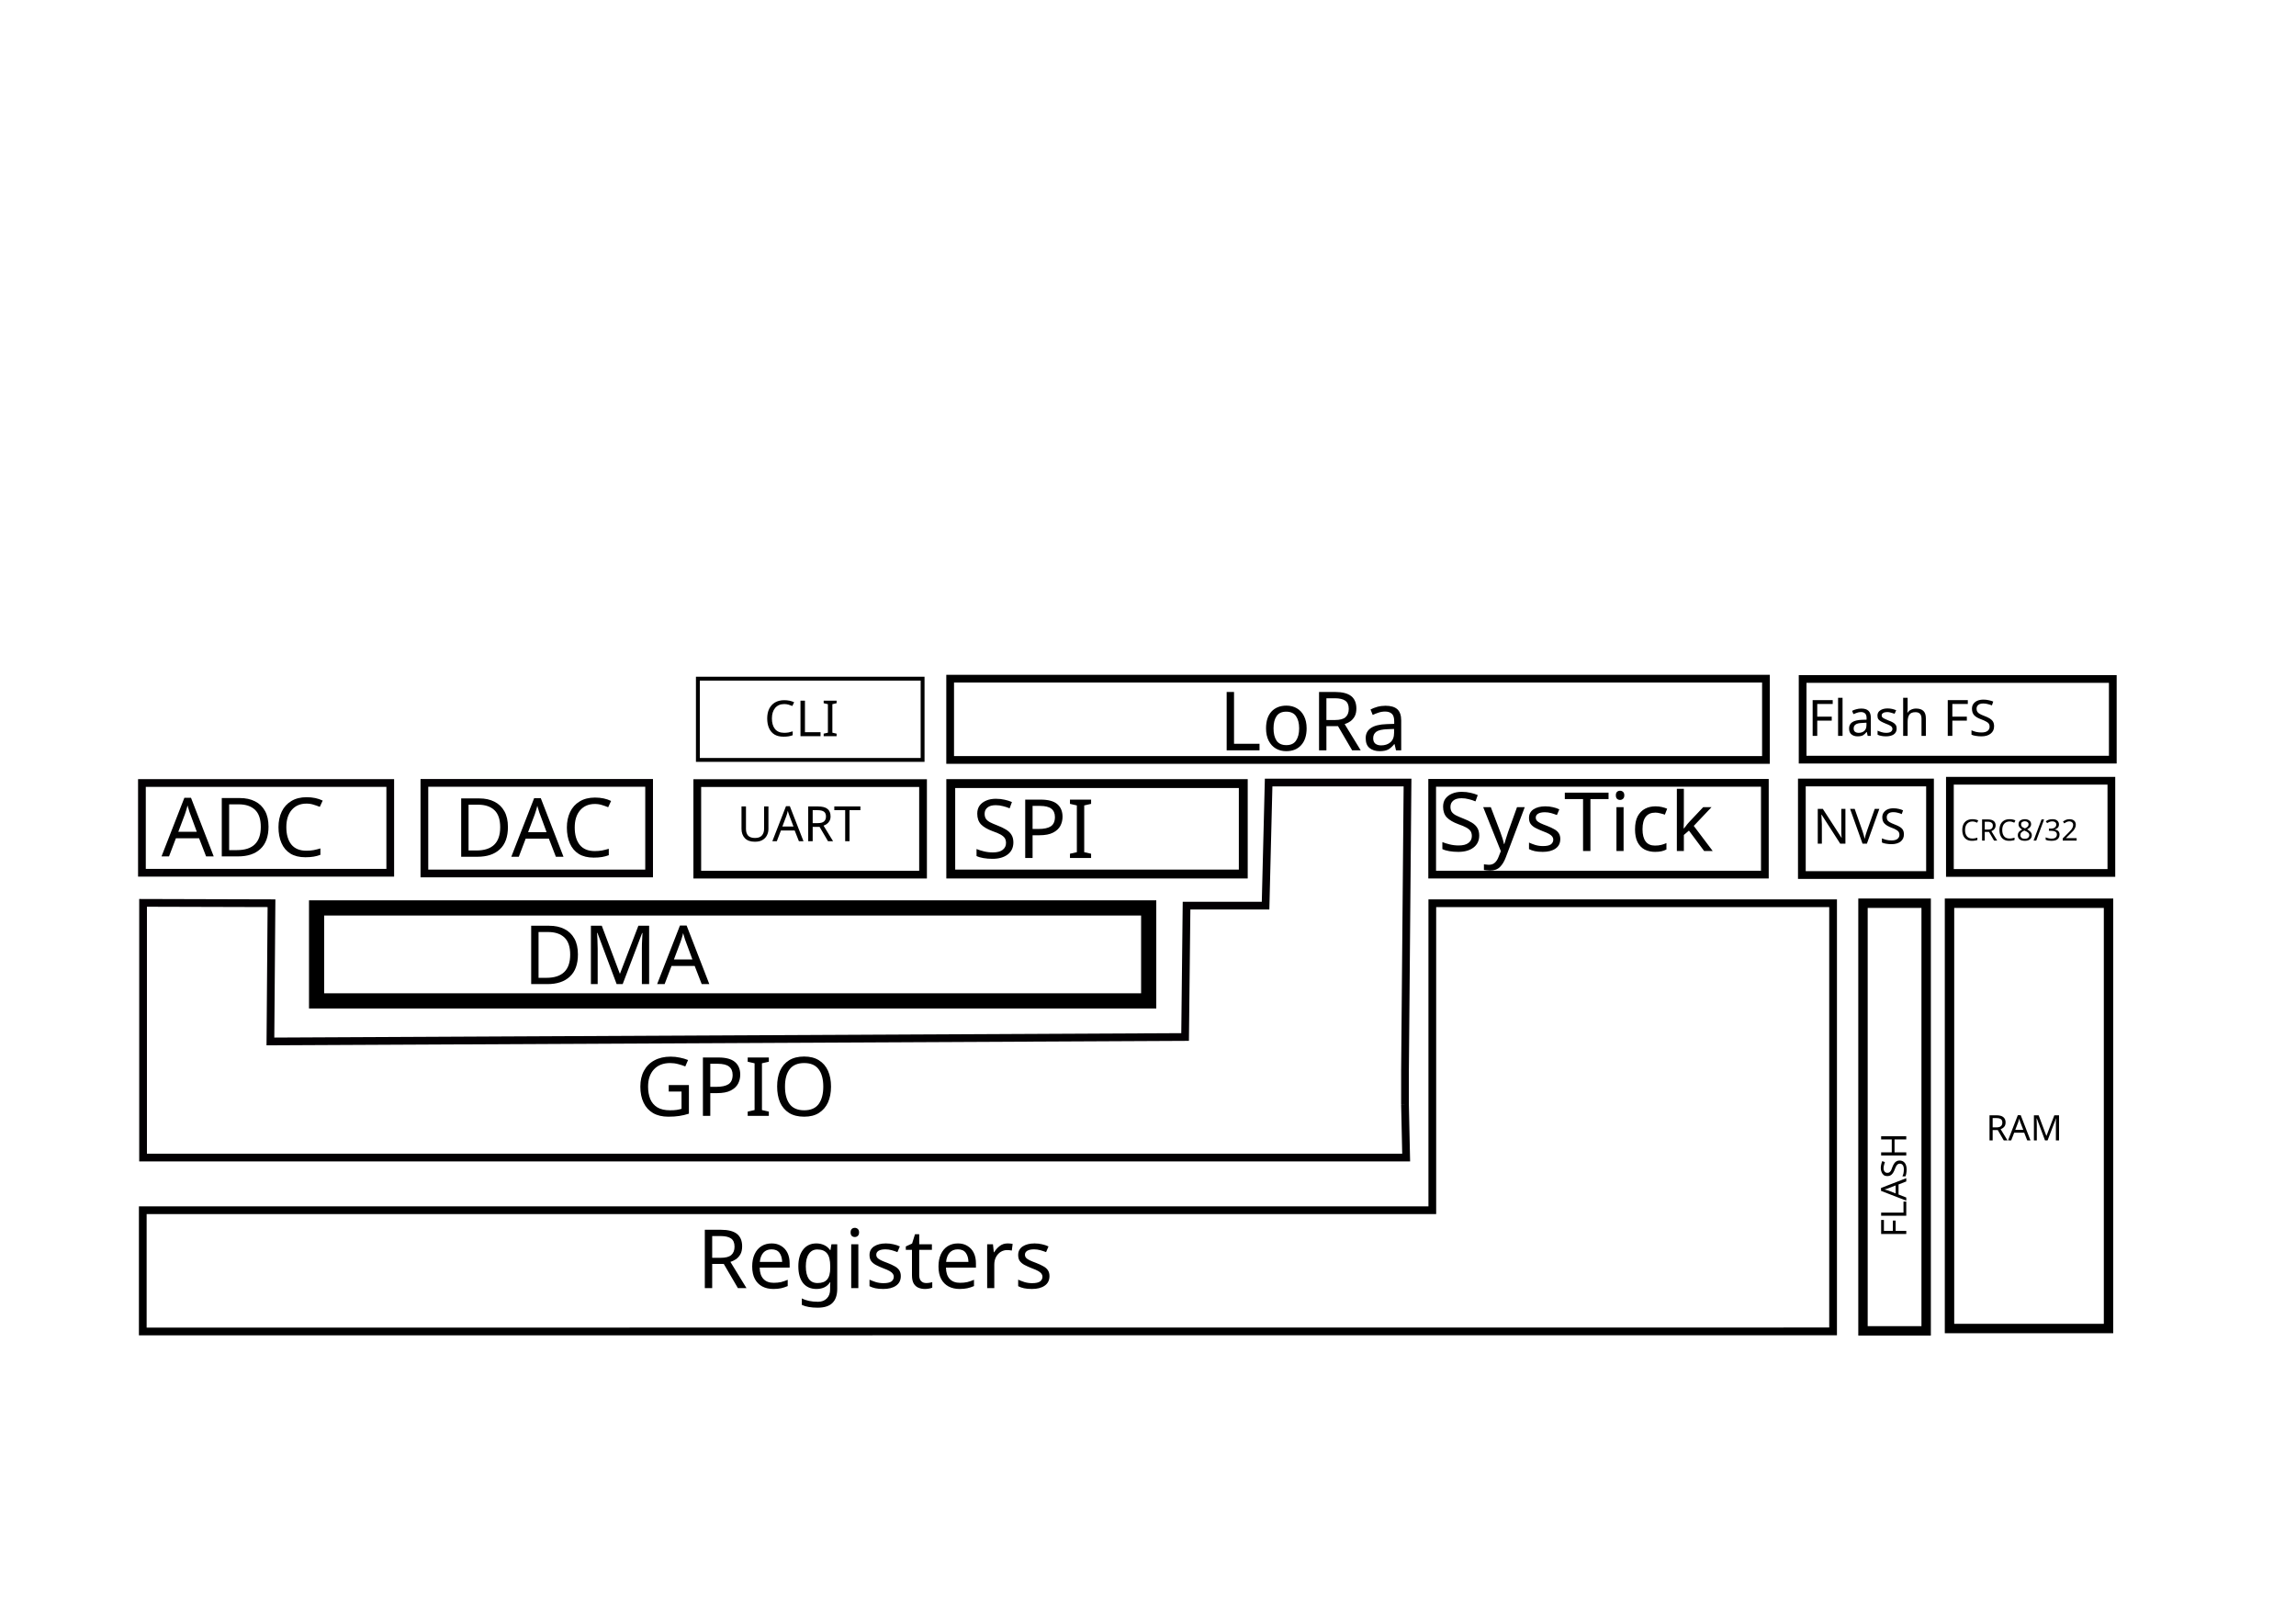
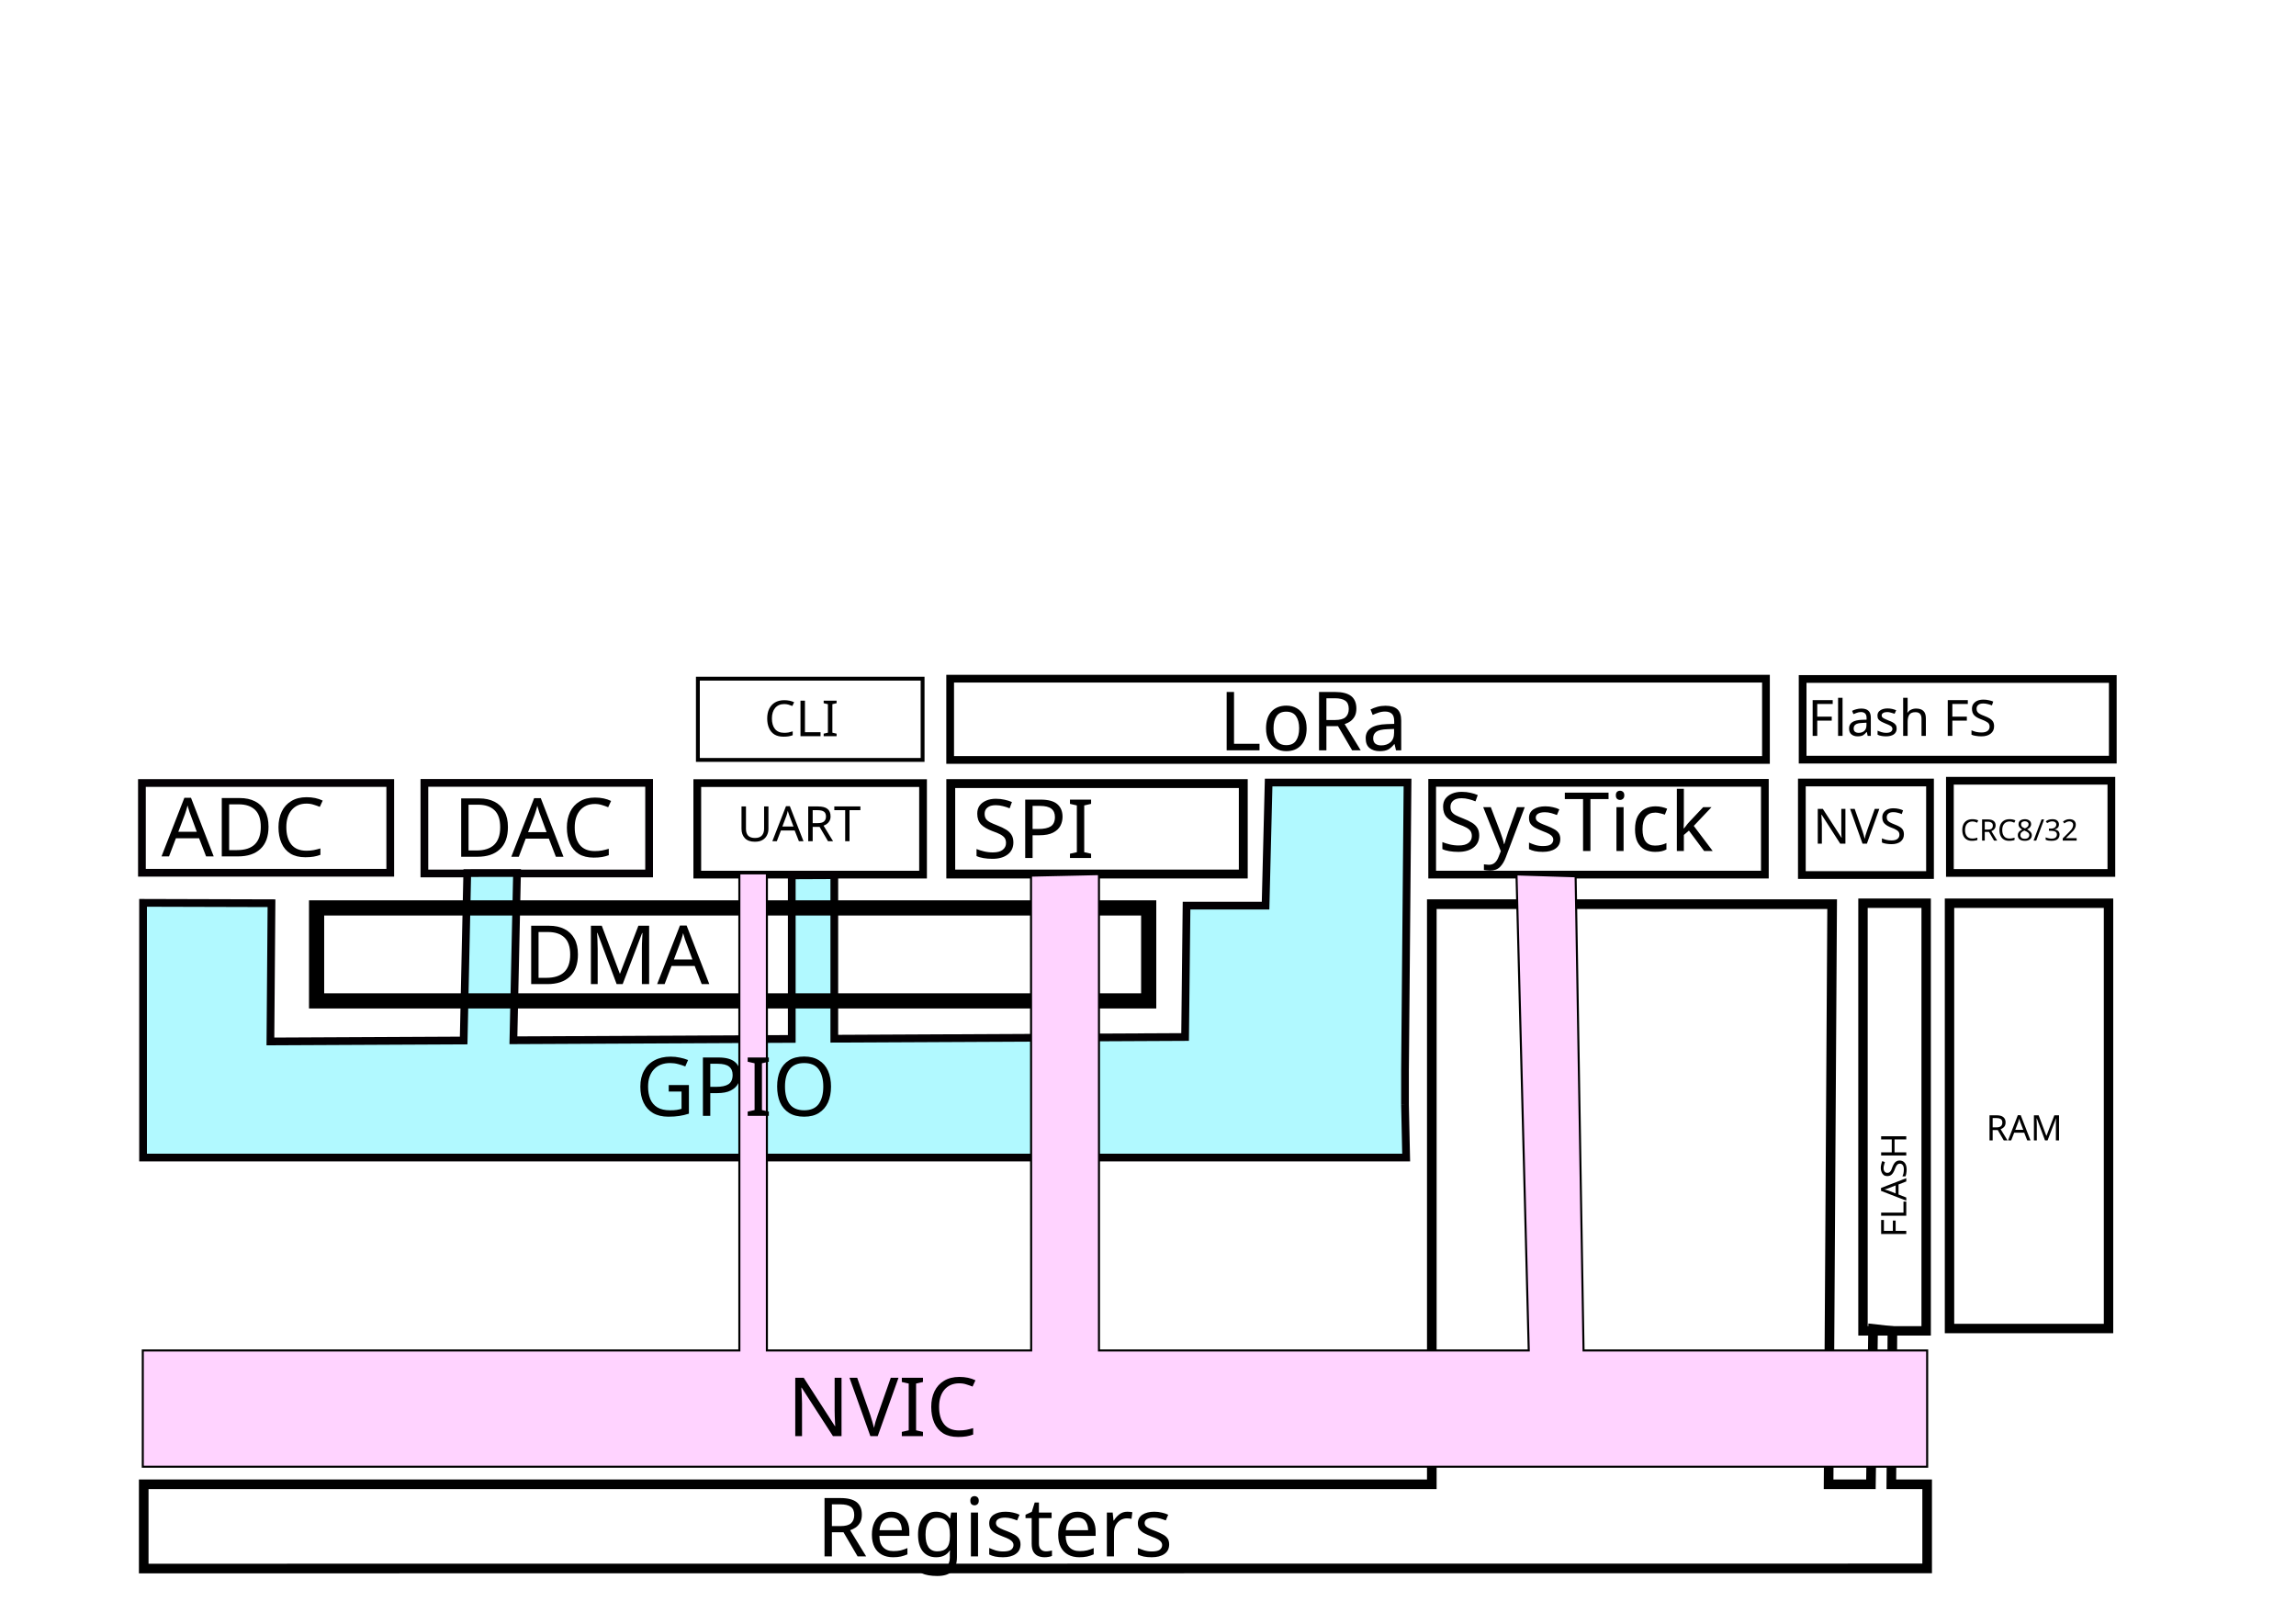
<svg xmlns="http://www.w3.org/2000/svg" width="297mm" height="210mm" viewBox="0 0 297 210" version="1.1" id="svg251068">
  <defs id="defs251065">
    <marker style="overflow:visible" id="marker359531" refX="0" refY="0" orient="auto">
      <path transform="matrix(-0.8,0,0,-0.8,-10,0)" style="fill:context-stroke;fill-rule:evenodd;stroke:context-stroke;stroke-width:1pt" d="M 0,0 5,-5 -12.5,0 5,5 Z" id="path359529" />
    </marker>
    <marker style="overflow:visible" id="Arrow1Lend" refX="0" refY="0" orient="auto">
      <path transform="matrix(-0.8,0,0,-0.8,-10,0)" style="fill:context-stroke;fill-rule:evenodd;stroke:context-stroke;stroke-width:1pt" d="M 0,0 5,-5 -12.5,0 5,5 Z" id="path298981" />
    </marker>
  </defs>
+   <g id="layer4" />
  <g id="layer1" />
  <g id="layer3">
    <rect style="fill:none;stroke:#000000;stroke-width:1;stroke-miterlimit:4;stroke-dasharray:none;stroke-opacity:1" id="rect4767" width="105.528" height="10.511" x="122.908" y="87.776" />
    <rect style="fill:none;stroke:#000000;stroke-width:1;stroke-miterlimit:4;stroke-dasharray:none;stroke-opacity:1" id="rect5089" width="43.034" height="11.869" x="185.26" y="101.247" />
    <rect style="fill:none;stroke:#000000;stroke-width:1.148;stroke-miterlimit:4;stroke-dasharray:none;stroke-opacity:1" id="rect5091" width="37.839" height="11.699" x="122.986" y="101.343" />
    <rect style="fill:none;stroke:#000000;stroke-width:1;stroke-miterlimit:4;stroke-dasharray:none;stroke-opacity:1" id="rect5091-0" width="29.204" height="11.838" x="90.197" y="101.281" />
    <rect style="fill:none;stroke:#000000;stroke-width:0.5;stroke-miterlimit:4;stroke-dasharray:none;stroke-opacity:1" id="rect5091-0-6" width="29.069" height="10.508" x="90.274" y="87.775" />
-     <text xml:space="preserve" style="font-style:normal;font-weight:normal;font-size:6.31px;line-height:1.25;font-family:sans-serif;fill:#000000;fill-opacity:1;stroke:none;stroke-width:0.158" x="95.356" y="108.8" id="text3859-1">
-       <tspan id="tspan3857-0" style="stroke-width:0.158" x="95.356" y="108.8">UART</tspan>
-     </text>
    <text xml:space="preserve" style="font-style:normal;font-weight:normal;font-size:6.438px;line-height:1.25;font-family:sans-serif;fill:#000000;fill-opacity:1;stroke:none;stroke-width:0.161" x="98.853" y="95.215" id="text20802">
      <tspan id="tspan20800" style="stroke-width:0.161" x="98.853" y="95.215">CLI</tspan>
    </text>
    <text xml:space="preserve" style="font-style:normal;font-weight:normal;font-size:10.583px;line-height:1.25;font-family:sans-serif;fill:#000000;fill-opacity:1;stroke:none;stroke-width:0.265" x="20.894" y="110.761" id="text21398">
      <tspan id="tspan21396" style="stroke-width:0.265" x="20.894" y="110.761">ADC</tspan>
-     </text>
-     <text xml:space="preserve" style="font-style:normal;font-weight:normal;font-size:10.583px;line-height:1.25;font-family:sans-serif;fill:#000000;fill-opacity:1;stroke:none;stroke-width:0.265" x="82.19" y="144.318" id="text22326">
-       <tspan id="tspan22324" style="stroke-width:0.265" x="82.19" y="144.318">GPIO</tspan>
    </text>
    <text xml:space="preserve" style="font-style:normal;font-weight:normal;font-size:10.583px;line-height:1.25;font-family:sans-serif;fill:#000000;fill-opacity:1;stroke:none;stroke-width:0.265" x="58.625" y="110.808" id="text24604">
      <tspan id="tspan24602" style="stroke-width:0.265" x="58.625" y="110.808">DAC</tspan>
    </text>
    <rect style="fill:none;stroke:#030003;stroke-width:1;stroke-miterlimit:4;stroke-dasharray:none;stroke-opacity:1" id="rect26156" width="32.122" height="11.609" x="18.359" y="101.268" />
    <rect style="fill:none;stroke:#030003;stroke-width:1;stroke-miterlimit:4;stroke-dasharray:none;stroke-opacity:1" id="rect26158" width="29.069" height="11.716" x="54.897" y="101.253" />
    <rect style="fill:none;stroke:#000000;stroke-width:1;stroke-miterlimit:4;stroke-dasharray:none;stroke-opacity:1" id="rect5091-0-1" width="16.578" height="11.968" x="233.08" y="101.204" />
    <text xml:space="preserve" style="font-style:normal;font-weight:normal;font-size:6.31px;line-height:1.25;font-family:sans-serif;fill:#000000;fill-opacity:1;stroke:none;stroke-width:0.158" x="234.526" y="109.115" id="text3859-1-9">
      <tspan id="tspan3857-0-4" style="stroke-width:0.158" x="234.526" y="109.115">NVS</tspan>
    </text>
    <text xml:space="preserve" style="font-style:normal;font-weight:normal;font-size:6.485px;line-height:1.25;font-family:sans-serif;fill:#000000;fill-opacity:1;stroke:none;stroke-width:0.162" x="233.85" y="95.171" id="text69">
      <tspan id="tspan67" x="233.85" y="95.171" style="stroke-width:0.162">Flash FS</tspan>
    </text>
    <rect style="fill:none;stroke:#000000;stroke-width:1;stroke-miterlimit:4;stroke-dasharray:none;stroke-opacity:1" id="rect5091-0-1-7" width="40.122" height="10.434" x="233.18" y="87.814" />
-     <path style="fill:none;stroke:#030003;stroke-width:1;stroke-linecap:butt;stroke-linejoin:miter;stroke-miterlimit:4;stroke-dasharray:none;stroke-opacity:1" d="m 181.745,142.855 v -4.419 l 0.326,-37.228 h -17.967 l -0.396,15.919 h -10.222 l -0.187,16.993 -118.32,0.575 0.14,-17.878 -16.612,-0.047 0,32.943 H 181.894 l -0.149,-6.858" id="path98" />
-     <text xml:space="preserve" style="font-style:normal;font-weight:normal;font-size:10.583px;line-height:1.25;font-family:sans-serif;fill:#000000;fill-opacity:1;stroke:none;stroke-width:0.265" x="90.142" y="166.598" id="text949">
-       <tspan id="tspan947" x="90.142" y="166.598" style="stroke-width:0.265">Registers </tspan>
-     </text>
+     <path style="fill:#b1f9ff;stroke:#030003;stroke-width:1;stroke-linecap:butt;stroke-linejoin:miter;stroke-miterlimit:4;stroke-dasharray:none;stroke-opacity:1;fill-opacity:1" d="m 181.745,142.855 v -4.419 l 0.326,-37.228 h -17.967 l -0.396,15.919 h -10.222 l -0.187,16.993 -45.377,0.221 0,-21.15 -5.503,0.025 0,21.152 -36.007,0.175 0.468,-21.632 -6.438,0.01 -0.465,21.652 -24.998,0.121 0.14,-17.878 -16.612,-0.047 v 32.943 H 181.894 l -0.149,-6.858" id="path98" />
    <rect style="fill:none;stroke:#000000;stroke-width:1;stroke-miterlimit:4;stroke-dasharray:none;stroke-opacity:1" id="rect5091-0-1-3" width="20.887" height="11.924" x="252.23" y="100.977" />
    <text xml:space="preserve" style="font-style:normal;font-weight:normal;font-size:3.834px;line-height:1.25;font-family:sans-serif;fill:#000000;fill-opacity:1;stroke:none;stroke-width:0.214" x="253.597" y="108.715" id="text3859-1-9-9">
      <tspan id="tspan3857-0-4-4" style="font-size:3.834px;stroke-width:0.214" x="253.597" y="108.715">CRC8/32</tspan>
    </text>
-     <path style="fill:none;stroke:#000000;stroke-width:1;stroke-linecap:butt;stroke-linejoin:miter;stroke-miterlimit:4;stroke-dasharray:none;stroke-opacity:1" d="m 237.12,116.817 h -51.843 l 0,39.705 H 18.469 v 15.683 l 218.65,-0.012 z" id="path941" />
+     <path style="fill:none;stroke:#000000;stroke-width:1.245;stroke-linecap:butt;stroke-linejoin:miter;stroke-miterlimit:4;stroke-dasharray:none;stroke-opacity:1" d="m 236.997,116.939 h -51.785 l 0,75.029 -166.62,0 v 10.897 l 230.696,-0.018 0,-10.878 -4.635,0 0.14,-19.82 -2.5,-0.282 -0.28,20.102 -5.474,0 z" id="path941" />
    <text xml:space="preserve" style="font-style:normal;font-weight:normal;font-size:4.553px;line-height:1.25;font-family:sans-serif;fill:#000000;fill-opacity:1;stroke:none;stroke-width:0.114" x="256.919" y="147.497" id="text2563">
      <tspan id="tspan2561" style="stroke-width:0.114" x="256.919" y="147.497">RAM</tspan>
    </text>
    <rect style="fill:none;stroke:#000000;stroke-width:1.217;stroke-miterlimit:4;stroke-dasharray:none" id="rect3169" width="20.57" height="55.006" x="252.179" y="116.817" />
    <text xml:space="preserve" style="font-style:normal;font-weight:normal;font-size:4.553px;line-height:1.25;font-family:sans-serif;fill:#000000;fill-opacity:1;stroke:none;stroke-width:0.114" x="-160.036" y="246.585" id="text2563-4" transform="rotate(-90)">
      <tspan id="tspan2561-5" style="stroke-width:0.114" x="-160.036" y="246.585">FLASH</tspan>
    </text>
    <rect style="fill:none;stroke:#000000;stroke-width:1.216;stroke-miterlimit:4;stroke-dasharray:none" id="rect3169-5" width="8.171" height="55.308" x="240.988" y="116.817" />
    <rect style="fill:none;stroke:#000000;stroke-width:1.963;stroke-miterlimit:4;stroke-dasharray:none;stroke-opacity:1" id="rect5091-2" width="107.636" height="12.025" x="40.953" y="117.424" />
+   </g>
+   <g id="layer5">
+     <path style="fill:#ffd3ff;fill-opacity:1;stroke:#000000;stroke-width:0.265px;stroke-linecap:butt;stroke-linejoin:miter;stroke-opacity:1" d="m 18.469,189.696 230.819,0 v -15.038 l -44.447,0 -1.026,-61.323 -7.649,-0.241 1.586,61.564 h -55.594 v -61.605 l -8.79,0.198 0.021,61.407 H 99.201 l 3e-6,-61.704 H 95.639 l -3e-6,61.704 H 18.469 Z" id="path936" />
+   </g>
+   <g id="layer2">
+     <text xml:space="preserve" style="font-style:normal;font-weight:normal;font-size:10.583px;line-height:1.25;font-family:sans-serif;fill:#000000;fill-opacity:1;stroke:none;stroke-width:0.265" x="186.032" y="110.069" id="text2821">
+       <tspan id="tspan2819" style="stroke-width:0.265" x="186.032" y="110.069">SysTick</tspan>
+     </text>
+     <text xml:space="preserve" style="font-style:normal;font-weight:normal;font-size:10.583px;line-height:1.25;font-family:sans-serif;fill:#000000;fill-opacity:1;stroke:none;stroke-width:0.265" x="82.19" y="144.318" id="text22326">
+       <tspan id="tspan22324" style="stroke-width:0.265" x="82.19" y="144.318">GPIO</tspan>
+     </text>
+     <text xml:space="preserve" style="font-style:normal;font-weight:normal;font-size:6.31px;line-height:1.25;font-family:sans-serif;fill:#000000;fill-opacity:1;stroke:none;stroke-width:0.158" x="95.356" y="108.8" id="text3859-1">
+       <tspan id="tspan3857-0" style="stroke-width:0.158" x="95.356" y="108.8">UART</tspan>
+     </text>
+     <text xml:space="preserve" style="font-style:normal;font-weight:normal;font-size:10.583px;line-height:1.25;font-family:sans-serif;fill:#000000;fill-opacity:1;stroke:none;stroke-width:0.265" x="101.839" y="185.738" id="text933">
+       <tspan id="tspan931" x="101.839" y="185.738" style="stroke-width:0.265">NVIC</tspan>
+     </text>
+     <text xml:space="preserve" style="font-style:normal;font-weight:normal;font-size:10.583px;line-height:1.25;font-family:sans-serif;fill:#000000;fill-opacity:1;stroke:none;stroke-width:0.265" x="157.645" y="97.045" id="text1395">
+       <tspan id="tspan1393" style="stroke-width:0.265" x="157.645" y="97.045">LoRa</tspan>
+     </text>
+     <text xml:space="preserve" style="font-style:normal;font-weight:normal;font-size:10.583px;line-height:1.25;font-family:sans-serif;fill:#000000;fill-opacity:1;stroke:none;stroke-width:0.265" x="125.772" y="110.966" id="text3859">
+       <tspan id="tspan3857" style="stroke-width:0.265" x="125.772" y="110.966">SPI</tspan>
+     </text>
+     <text xml:space="preserve" style="font-style:normal;font-weight:normal;font-size:10.583px;line-height:1.25;font-family:sans-serif;fill:#000000;fill-opacity:1;stroke:none;stroke-width:0.265" x="105.626" y="201.298" id="text949">
+       <tspan id="tspan947" x="105.626" y="201.298" style="stroke-width:0.265">Registers </tspan>
+     </text>
    <text xml:space="preserve" style="font-style:normal;font-weight:normal;font-size:10.583px;line-height:1.25;font-family:sans-serif;fill:#000000;fill-opacity:1;stroke:none;stroke-width:0.265" x="67.678" y="127.277" id="text3859-8">
      <tspan id="tspan3857-8" style="stroke-width:0.265" x="67.678" y="127.277">DMA</tspan>
    </text>
  </g>
-   <g id="layer2">
-     <text xml:space="preserve" style="font-style:normal;font-weight:normal;font-size:10.583px;line-height:1.25;font-family:sans-serif;fill:#000000;fill-opacity:1;stroke:none;stroke-width:0.265" x="157.645" y="97.045" id="text1395">
-       <tspan id="tspan1393" style="stroke-width:0.265" x="157.645" y="97.045">LoRa</tspan>
-     </text>
-     <text xml:space="preserve" style="font-style:normal;font-weight:normal;font-size:10.583px;line-height:1.25;font-family:sans-serif;fill:#000000;fill-opacity:1;stroke:none;stroke-width:0.265" x="186.032" y="110.069" id="text2821">
-       <tspan id="tspan2819" style="stroke-width:0.265" x="186.032" y="110.069">SysTick</tspan>
-     </text>
-     <text xml:space="preserve" style="font-style:normal;font-weight:normal;font-size:10.583px;line-height:1.25;font-family:sans-serif;fill:#000000;fill-opacity:1;stroke:none;stroke-width:0.265" x="125.772" y="110.966" id="text3859">
-       <tspan id="tspan3857" style="stroke-width:0.265" x="125.772" y="110.966">SPI</tspan>
-     </text>
-   </g>
</svg>
